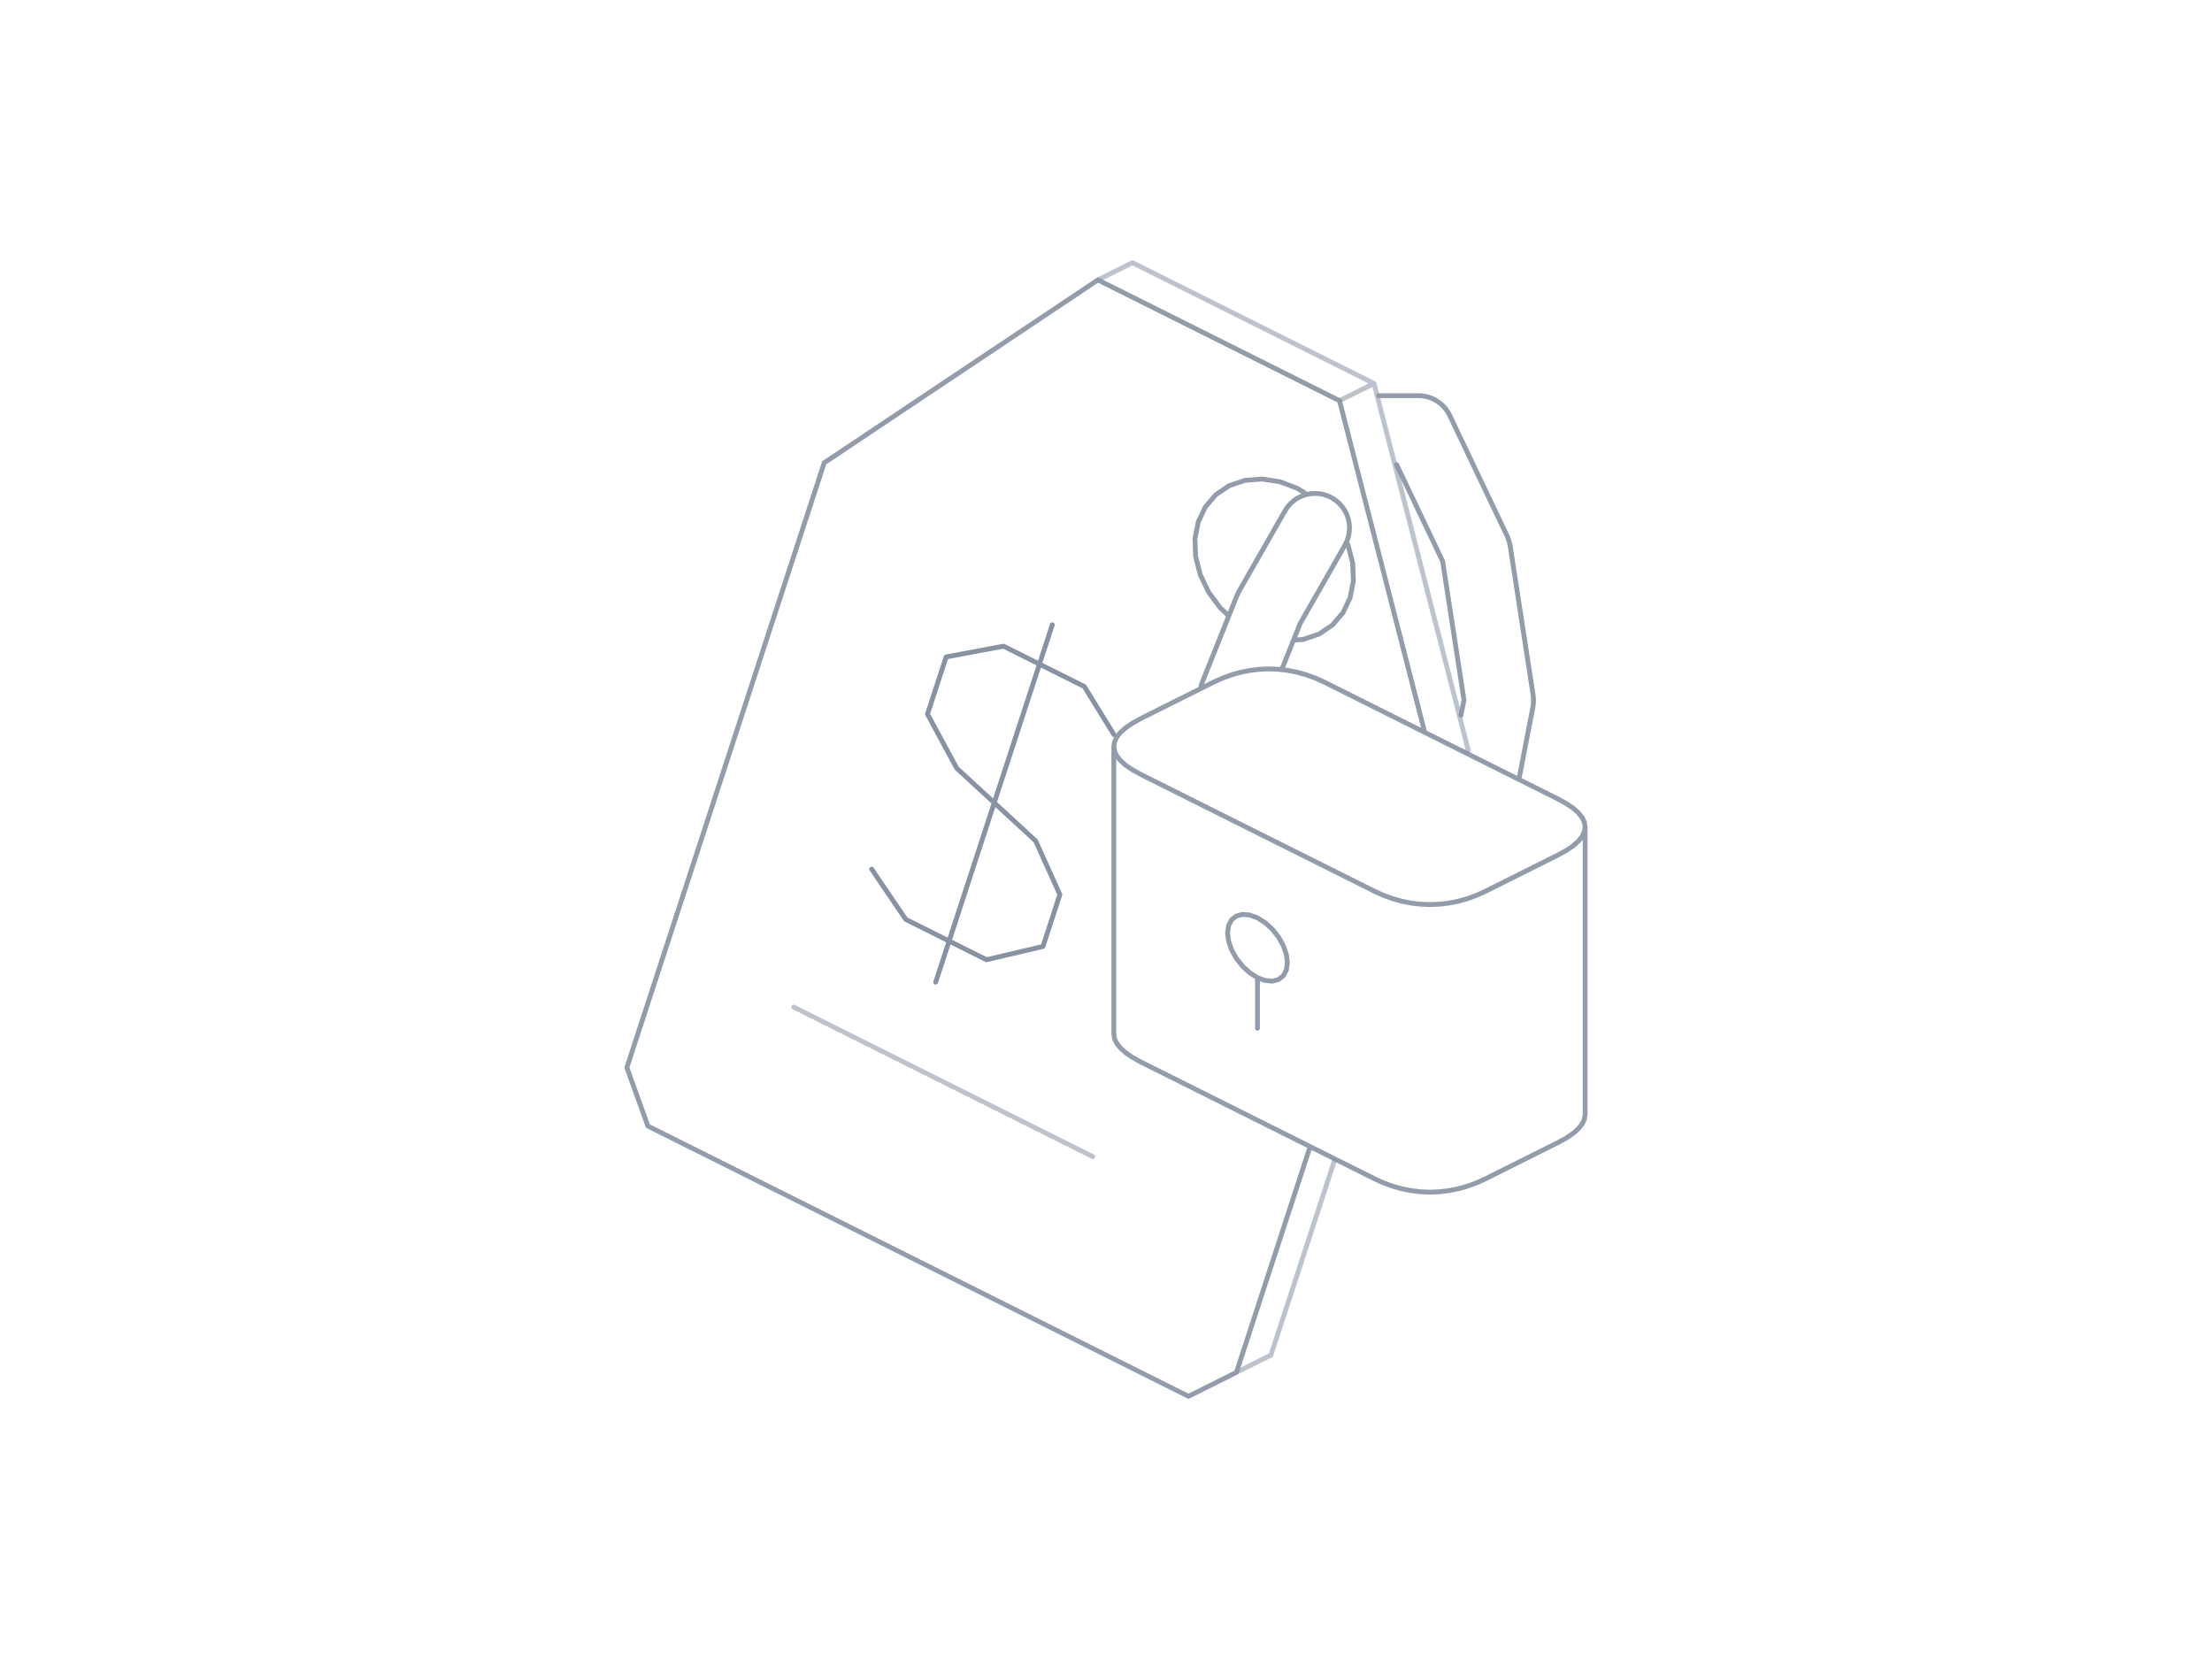
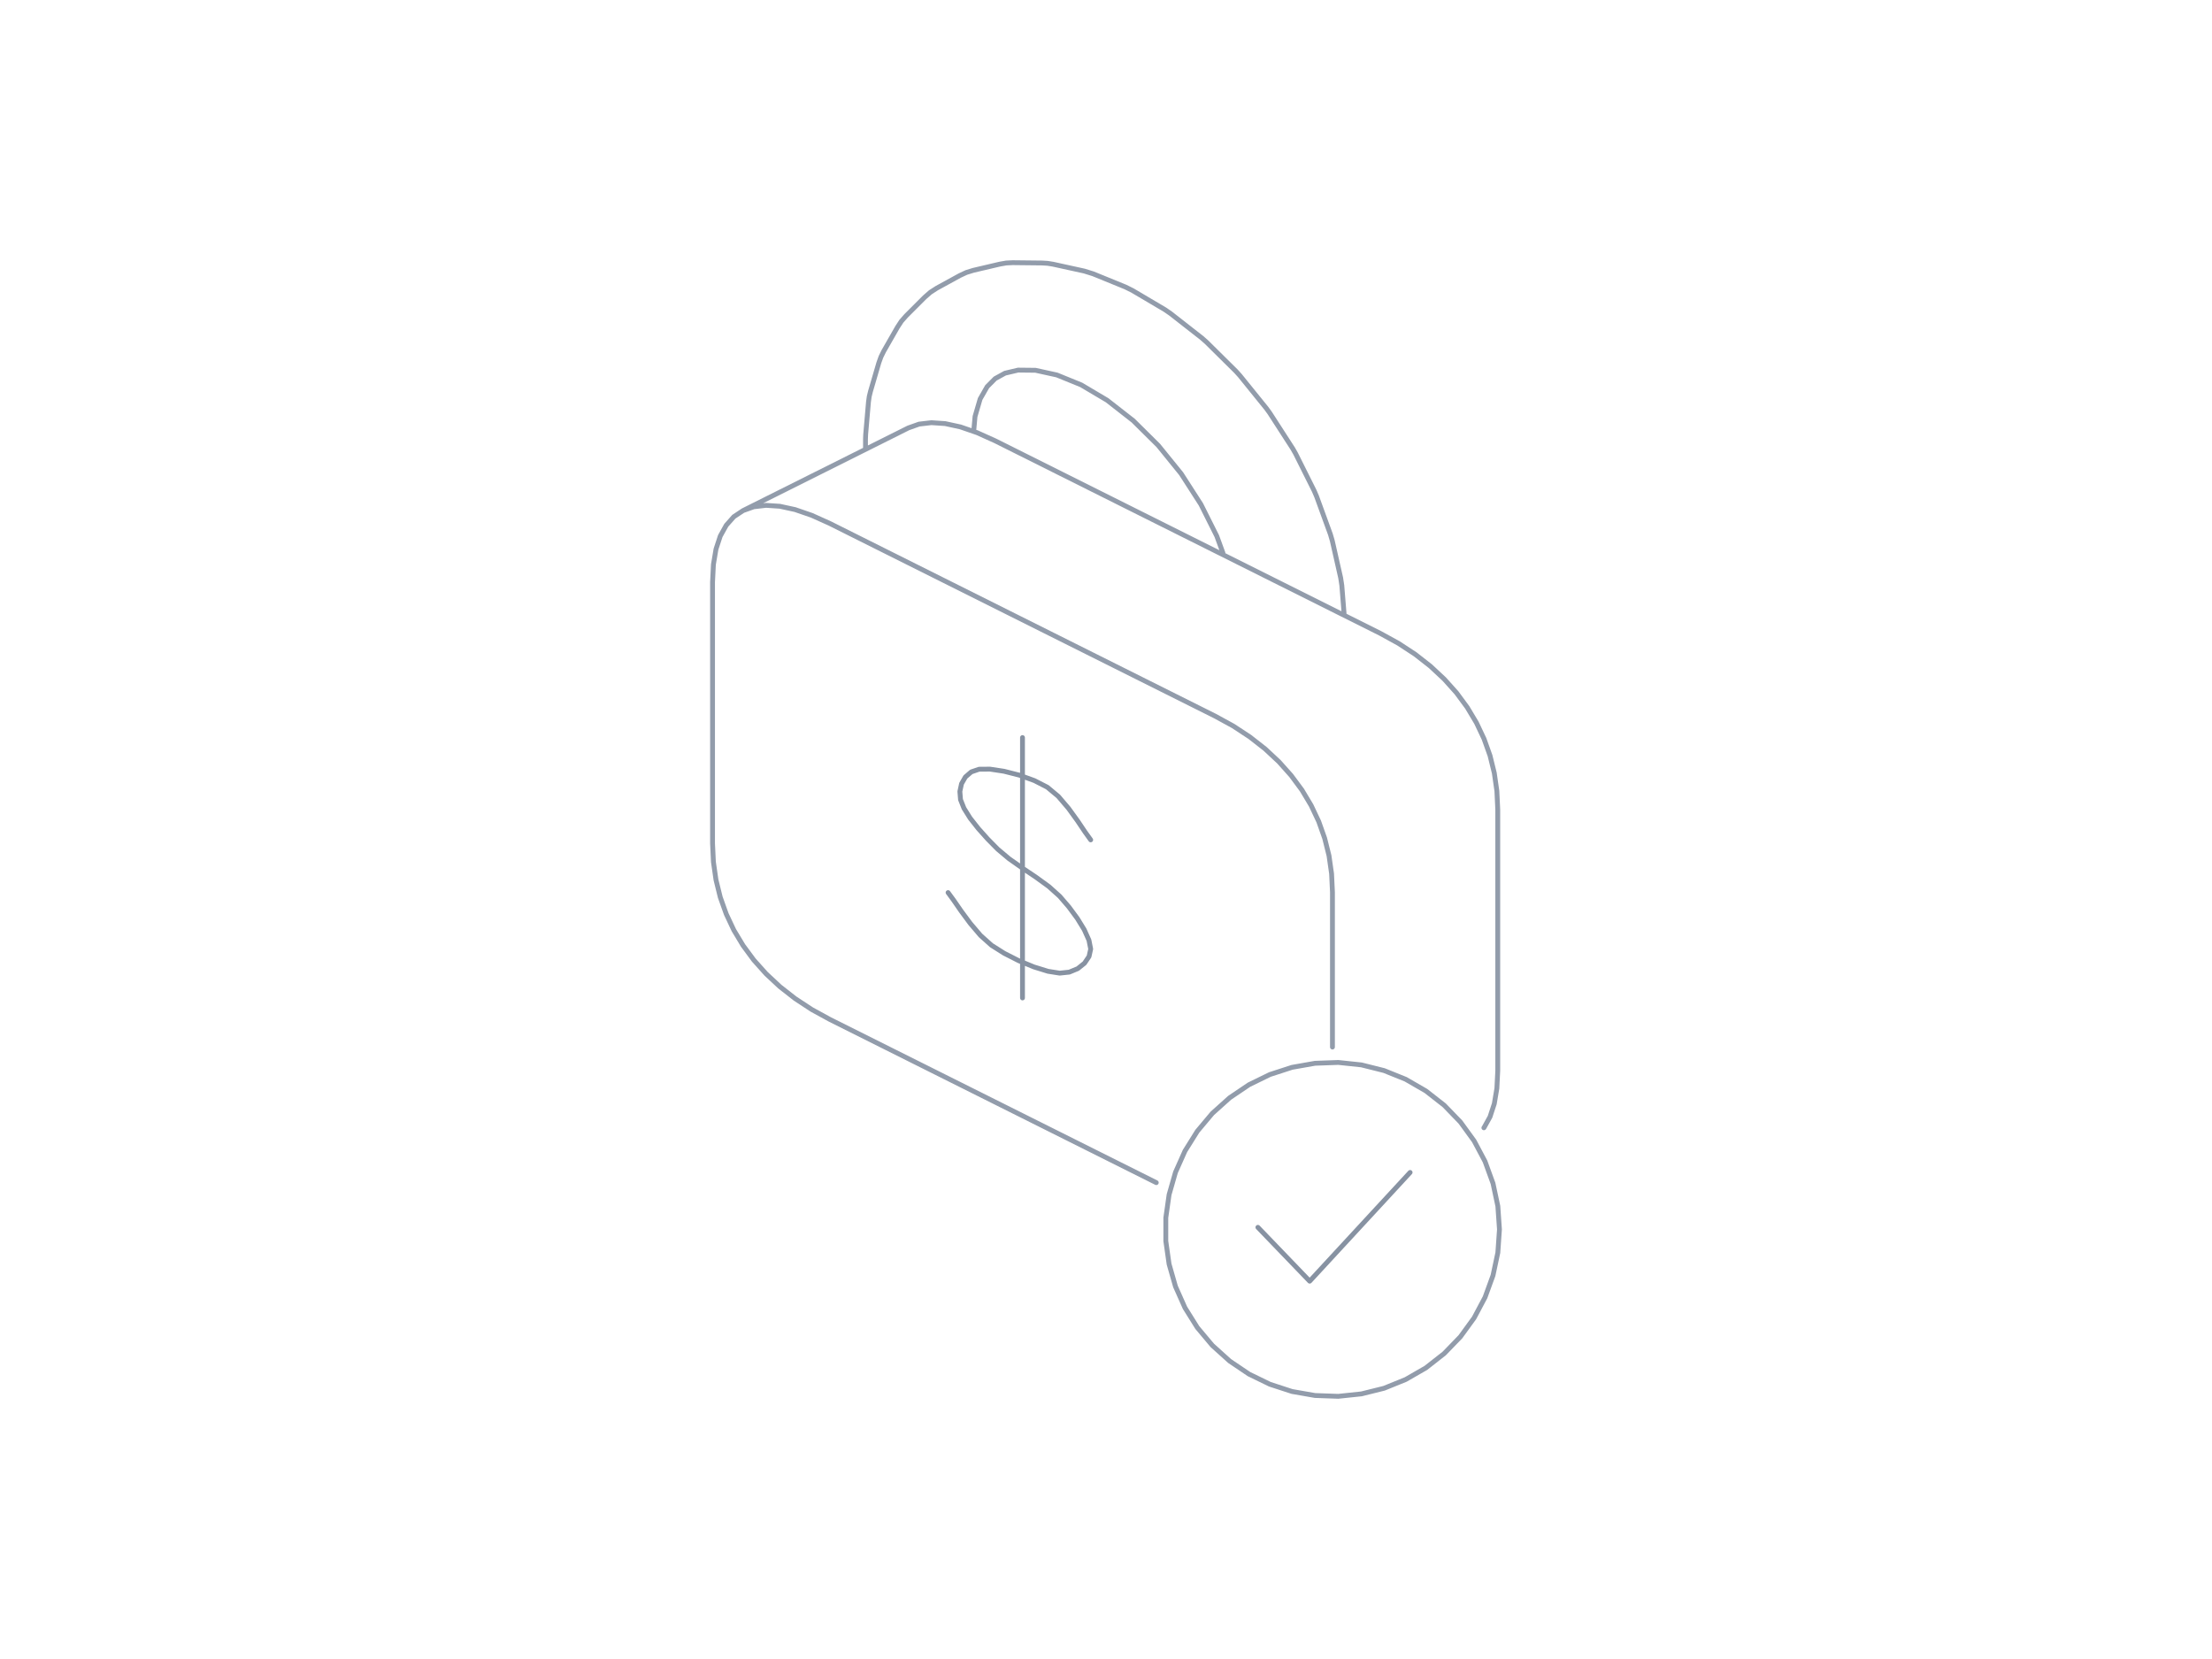
<svg xmlns="http://www.w3.org/2000/svg" viewBox="0 0 480 360" role="img" color="#8792a2" fill="none" stroke="currentColor" stroke-width="1.05" stroke-linecap="round" stroke-linejoin="round">
-   <path vector-effect="non-scaling-stroke" stroke-opacity=".55" d="M289.57,251.84 275.79,294.05 268.74,297.58 M298.24,83.55 318.62,162.82 318.19,163.04 M238.64,60.55 245.74,57.00 298.15,83.21 290.98,86.79 M172.24,218.54 237.13,250.99" />
-   <path vector-effect="non-scaling-stroke" stroke-opacity=".9" d="M303.05,100.84 303.08,100.84 313.05,121.79 317.68,151.86 317.03,155.22 M329.67,168.78 332.64,153.43 332.75,152.58 332.77,151.72 332.69,150.86 327.70,118.42 327.45,117.35 327.06,116.34 314.58,90.13 314.12,89.31 313.57,88.55 312.92,87.87 312.20,87.28 311.41,86.78 310.56,86.38 309.67,86.09 308.75,85.92 307.81,85.86 299.20,85.86 M136.03,231.66 140.59,244.35 257.90,303.00 268.30,297.80 284.18,249.15 M309.05,158.47 290.67,86.95 238.25,60.74 178.85,100.43 136.03,231.66 M292.96,129.73 293.68,126.07 293.53,122.18 292.52,118.26 292.39,117.98 M283.21,107.02 281.55,105.98 277.76,104.54 273.90,103.95 270.18,104.23 266.77,105.38 263.84,107.34 261.56,110.01 260.02,113.26 259.30,116.91 259.45,120.80 260.46,124.72 262.26,128.48 264.78,131.89 266.38,133.38 M281.07,138.89 282.80,138.75 286.21,137.60 289.13,135.64 291.42,132.97 292.96,129.73 M268.86,128.32 268.41,129.25 260.92,147.97 260.68,148.68 260.60,149.01 M278.26,144.98 282.13,135.30 291.86,118.28 292.28,117.40 292.60,116.47 292.78,115.51 292.84,114.53 292.77,113.55 292.58,112.59 292.26,111.67 291.82,110.79 291.27,109.98 290.62,109.24 289.88,108.60 289.07,108.06 288.19,107.63 287.26,107.32 286.29,107.13 285.32,107.07 284.34,107.14 283.38,107.34 282.45,107.66 281.57,108.09 280.76,108.64 280.03,109.29 279.38,110.03 278.84,110.85 268.86,128.32 M275.37,145.15 273.32,145.23 271.28,145.47 269.25,145.88 267.24,146.44 265.26,147.16 263.32,148.04 247.48,155.96 245.72,156.94 244.27,157.93 243.15,158.93 242.34,159.94 241.86,160.96 241.70,161.99 241.70,224.38 241.86,225.41 242.34,226.43 243.15,227.44 244.27,228.44 245.72,229.43 247.48,230.41 298.26,255.79 300.20,256.68 302.19,257.40 304.19,257.96 306.22,258.36 308.26,258.61 310.31,258.69 312.36,258.61 314.40,258.36 316.42,257.96 318.43,257.40 320.41,256.68 322.36,255.79 338.19,247.88 339.96,246.90 341.40,245.91 342.53,244.91 343.33,243.90 343.81,242.88 343.97,241.85 343.97,179.46 343.81,178.43 343.33,177.41 342.53,176.40 341.40,175.40 339.96,174.41 338.19,173.43 287.42,148.04 285.47,147.16 283.49,146.44 281.48,145.88 279.45,145.47 277.41,145.23 275.37,145.15 M343.97,179.46 343.81,180.48 343.33,181.50 342.53,182.51 341.40,183.52 339.96,184.51 338.19,185.48 322.36,193.40 320.41,194.28 318.43,195.01 316.42,195.57 314.40,195.97 312.36,196.21 310.31,196.29 308.26,196.21 306.22,195.97 304.19,195.57 302.19,195.01 300.20,194.28 298.26,193.40 247.48,168.01 245.72,167.04 244.27,166.05 243.15,165.04 242.34,164.03 241.86,163.01 241.70,161.99 M279.36,208.91 279.14,207.12 278.49,205.23 277.46,203.37 276.12,201.67 274.55,200.23 272.87,199.17 271.19,198.56 269.63,198.42 268.28,198.78 267.25,199.61 266.60,200.85 266.38,202.42 266.60,204.21 267.25,206.10 268.28,207.96 269.63,209.66 271.19,211.09 272.87,212.15 274.55,212.77 276.12,212.91 277.46,212.55 278.49,211.72 279.14,210.48 279.36,208.91 M272.87,212.15 272.87,223.13" />
-   <path vector-effect="non-scaling-stroke" stroke-opacity="1" d="M241.71,159.40 235.30,148.98 217.77,140.22 205.31,142.55 201.26,154.96 207.62,166.71 224.74,182.48 229.99,194.13 226.32,205.38 214.06,208.26 196.54,199.50 189.15,188.60 M228.35,135.58 203.04,213.13" />
+   <path vector-effect="non-scaling-stroke" stroke-opacity=".9" d="M211.32,93.27 211.58,90.37 212.69,86.57 214.21,83.91 215.96,82.15 218.09,80.98 220.93,80.31 224.69,80.35 229.34,81.37 234.62,83.52 240.24,86.85 245.91,91.28 251.34,96.66 256.31,102.79 260.59,109.44 264.04,116.33 265.37,119.97 M291.66,133.12 291.17,127.02 290.92,125.38 289.10,117.33 288.69,115.93 285.71,107.75 285.18,106.51 281.15,98.45 280.52,97.34 275.54,89.63 274.81,88.62 269.05,81.50 268.19,80.55 261.81,74.24 260.79,73.34 254.00,68.03 252.76,67.18 245.75,63.04 244.22,62.28 237.21,59.42 235.29,58.82 228.50,57.33 227.32,57.14 226.13,57.07 219.76,57.00 218.35,57.07 216.97,57.31 211.21,58.66 209.69,59.13 208.26,59.80 203.28,62.53 201.90,63.42 200.66,64.50 196.63,68.53 195.60,69.70 194.75,71.00 191.77,76.21 191.17,77.43 190.71,78.71 188.89,84.94 188.62,86.06 188.46,87.20 187.85,94.25 187.81,95.26 187.81,97.12 M161.24,110.80 159.24,112.13 157.60,113.98 156.30,116.32 155.37,119.16 154.81,122.50 154.62,126.33 154.62,183.01 154.81,187.03 155.37,190.94 156.30,194.71 157.60,198.35 159.24,201.84 161.24,205.17 163.57,208.33 166.24,211.31 169.23,214.10 172.54,216.69 176.16,219.07 180.09,221.22 250.91,256.63 M322.00,244.73 322.03,244.70 323.33,242.35 324.26,239.51 324.82,236.17 325.01,232.34 325.01,175.66 324.82,171.64 324.26,167.74 323.33,163.96 322.03,160.32 320.38,156.83 318.39,153.50 316.06,150.34 313.39,147.36 310.40,144.57 307.09,141.98 303.47,139.61 299.54,137.45 215.96,95.66 212.03,93.89 208.41,92.64 205.10,91.92 202.11,91.72 199.44,92.03 197.11,92.86 161.24,110.80 M289.14,227.21 289.14,193.60 288.95,189.58 288.39,185.67 287.45,181.90 286.16,178.26 284.51,174.77 282.52,171.44 280.18,168.28 277.52,165.30 274.53,162.51 271.22,159.92 267.60,157.54 263.67,155.39 180.09,113.60 176.16,111.83 172.54,110.58 169.23,109.86 166.24,109.66 163.57,109.97 161.24,110.80 159.24,112.13 157.60,113.98 156.30,116.32 155.37,119.16 154.81,122.50 154.62,126.33 154.62,183.01 154.81,187.03 155.37,190.94 156.30,194.71 157.60,198.35 159.24,201.84 161.24,205.17 163.57,208.33 166.24,211.31 169.23,214.10 172.54,216.69 176.16,219.07 180.09,221.22 250.91,256.63 M290.40,230.55 285.35,230.73 280.37,231.61 275.56,233.17 271.02,235.39 266.83,238.22 263.07,241.60 259.82,245.47 257.14,249.76 255.08,254.38 253.69,259.24 252.98,264.25 252.98,269.31 253.69,274.31 255.08,279.17 257.14,283.79 259.82,288.08 263.07,291.95 266.83,295.34 271.02,298.17 275.56,300.38 280.37,301.95 285.35,302.82 290.40,303.00 295.43,302.47 300.34,301.25 305.03,299.35 309.41,296.83 313.39,293.71 316.91,290.07 319.88,285.98 322.25,281.52 323.98,276.77 325.03,271.82 325.38,266.78 325.38,266.78 325.03,261.73 323.98,256.79 322.25,252.03 319.88,247.57 316.91,243.48 313.39,239.84 309.41,236.73 305.03,234.20 300.34,232.31 295.43,231.08 290.40,230.55 M325.38,266.78 325.03,261.73 323.98,256.79 322.25,252.03 319.88,247.57 316.91,243.48 313.39,239.84 309.41,236.73 305.03,234.20 300.34,232.31 295.43,231.08 290.40,230.55 285.35,230.73 280.37,231.61 275.56,233.17 271.02,235.39 266.83,238.22 263.07,241.60 259.82,245.47 257.14,249.76 255.08,254.38 253.69,259.24 252.98,264.25 252.98,269.31 253.69,274.31 255.08,279.17 257.14,283.79 259.82,288.08 263.07,291.95 266.83,295.34 271.02,298.17 275.56,300.38 280.37,301.95 285.35,302.82 290.40,303.00 295.43,302.47 300.34,301.25 305.03,299.35 309.41,296.83 313.39,293.71 316.91,290.07 319.88,285.98 322.25,281.52 323.98,276.77 325.03,271.82 325.38,266.78" />
+   <path vector-effect="non-scaling-stroke" stroke-opacity="1" d="M236.68,182.25 235.48,180.58 233.84,178.14 231.86,175.40 229.64,172.80 227.26,170.82 224.47,169.39 221.21,168.21 217.86,167.36 214.82,166.90 212.46,166.92 210.77,167.50 209.49,168.60 208.65,170.07 208.29,171.75 208.43,173.51 209.18,175.40 210.52,177.54 212.30,179.80 214.34,182.08 216.50,184.27 218.95,186.33 221.81,188.34 224.79,190.34 227.60,192.38 229.95,194.49 231.94,196.80 233.77,199.28 235.28,201.74 236.30,204.02 236.68,205.93 236.32,207.55 235.34,209.01 233.87,210.19 232.03,210.95 229.95,211.17 227.42,210.77 224.35,209.82 221.07,208.47 217.90,206.86 215.15,205.12 212.77,202.99 210.55,200.38 208.56,197.69 206.93,195.33 205.73,193.69 M221.88,216.55 221.88,160.05 M272.96,266.33 284.20,278.01 305.99,254.42" />
</svg>
